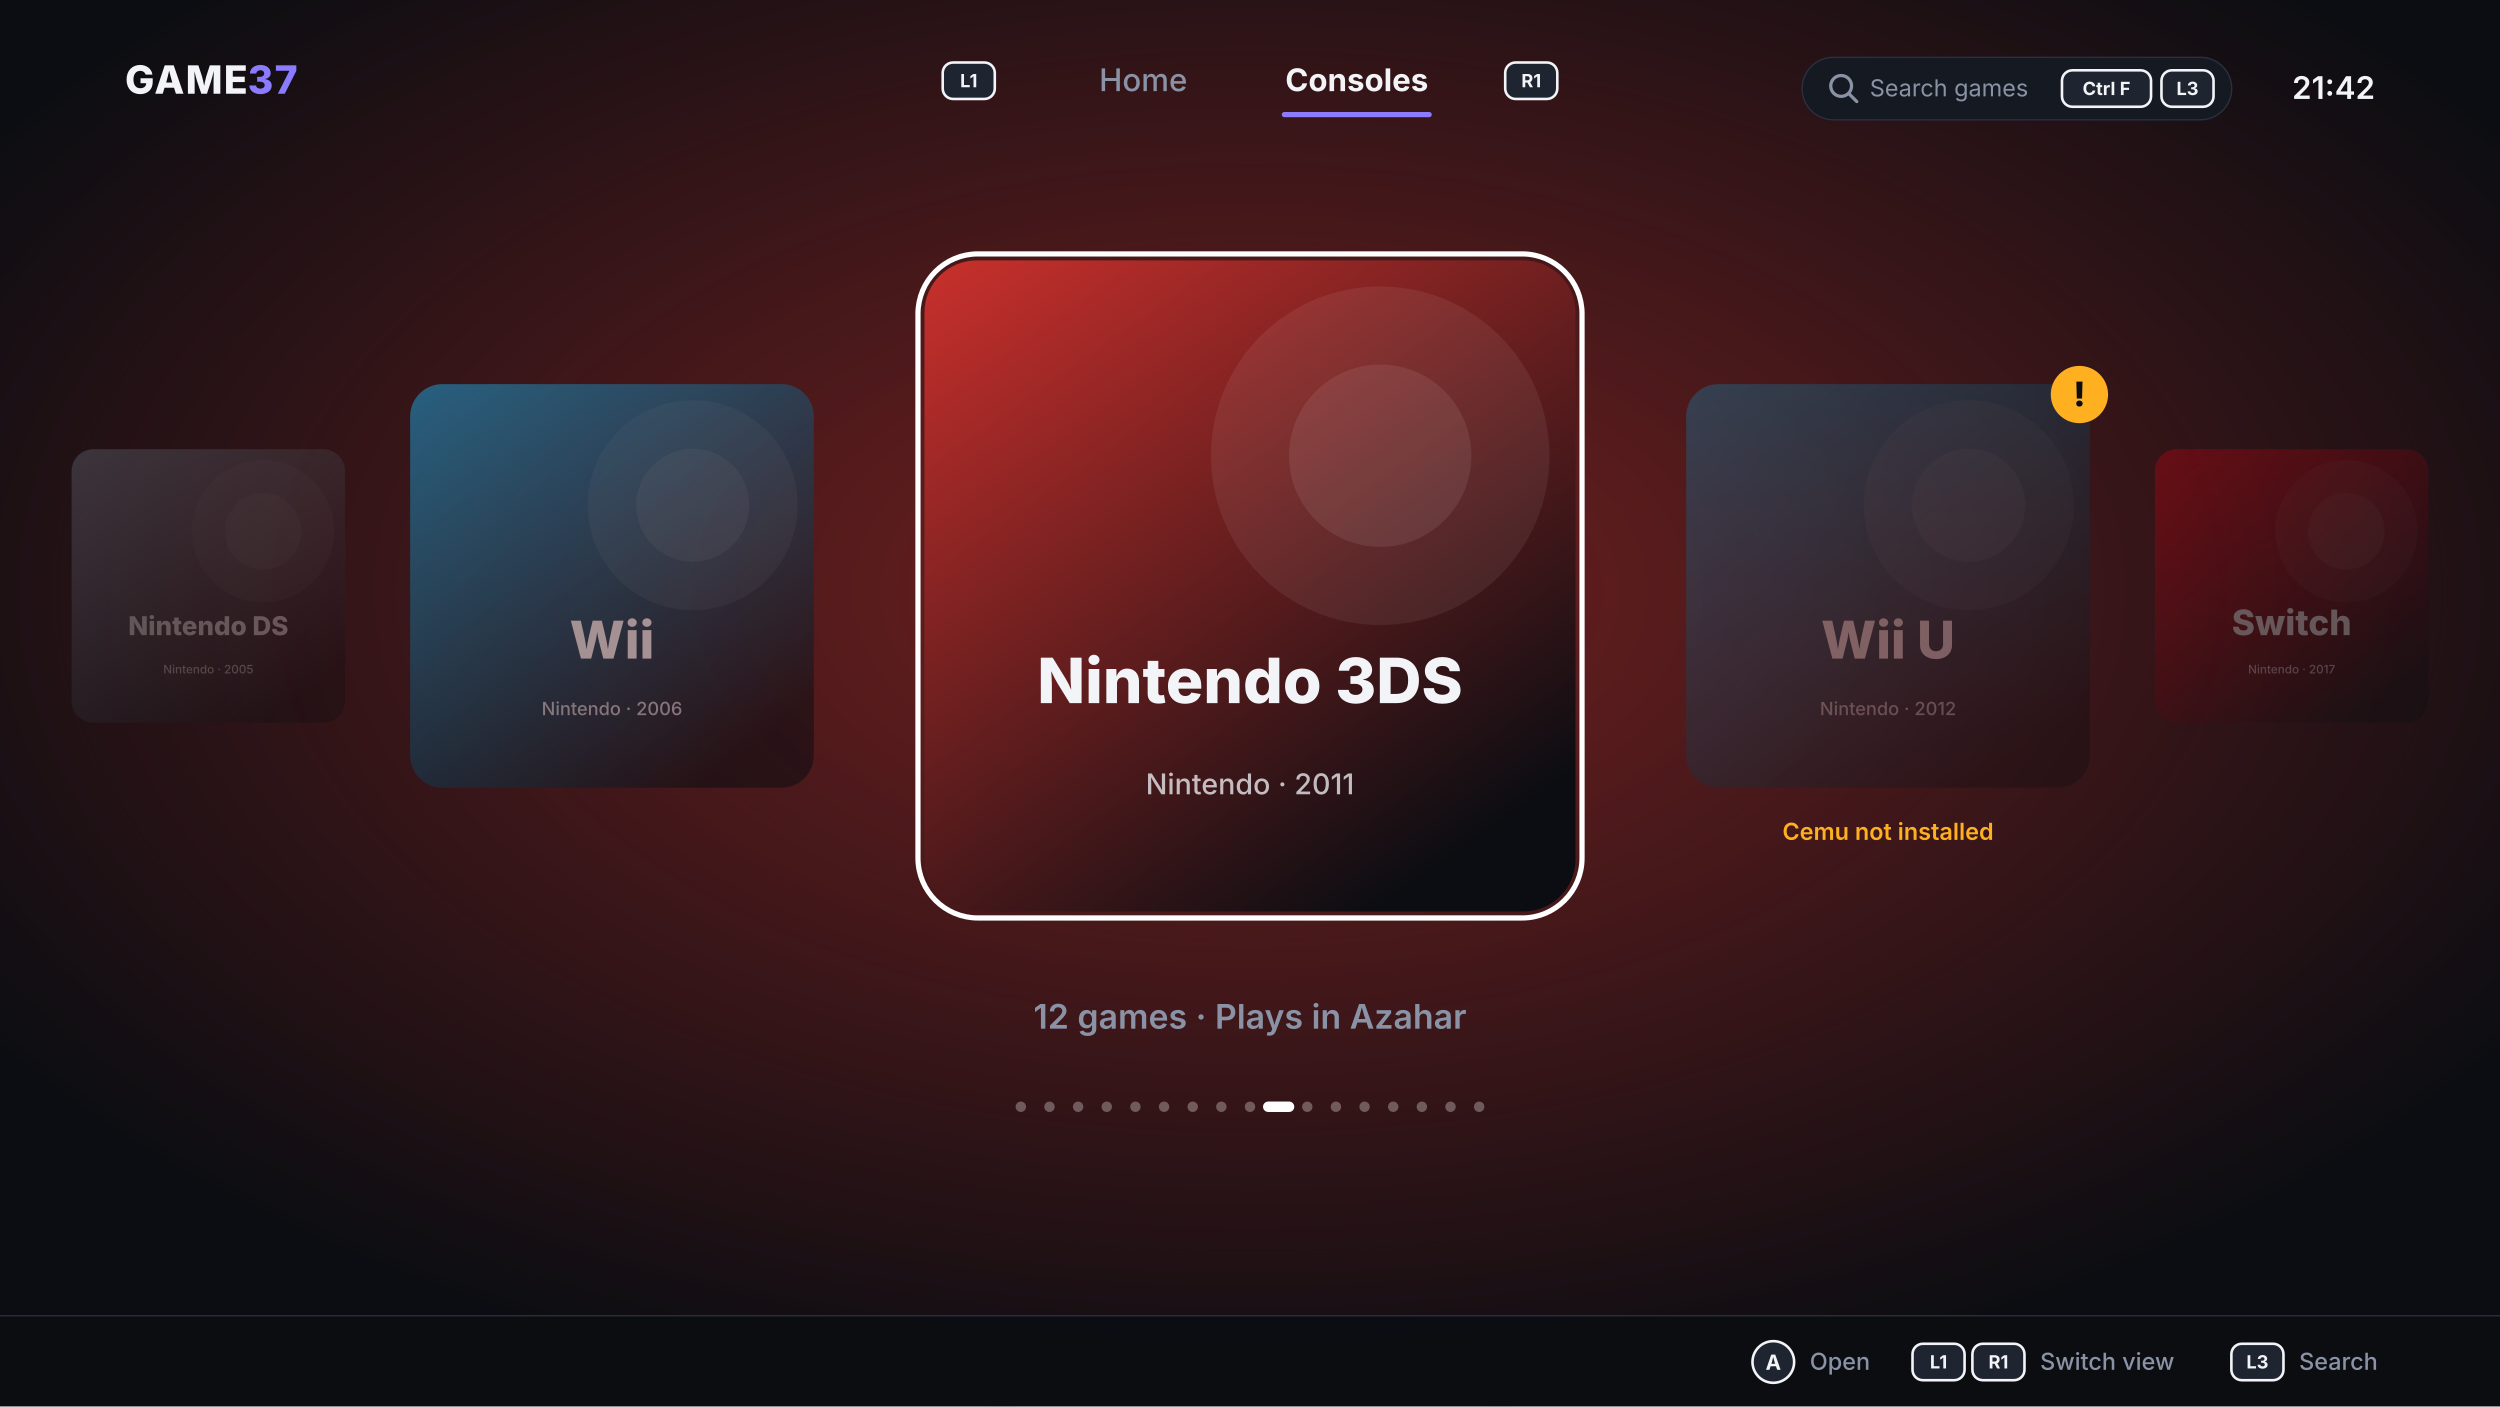
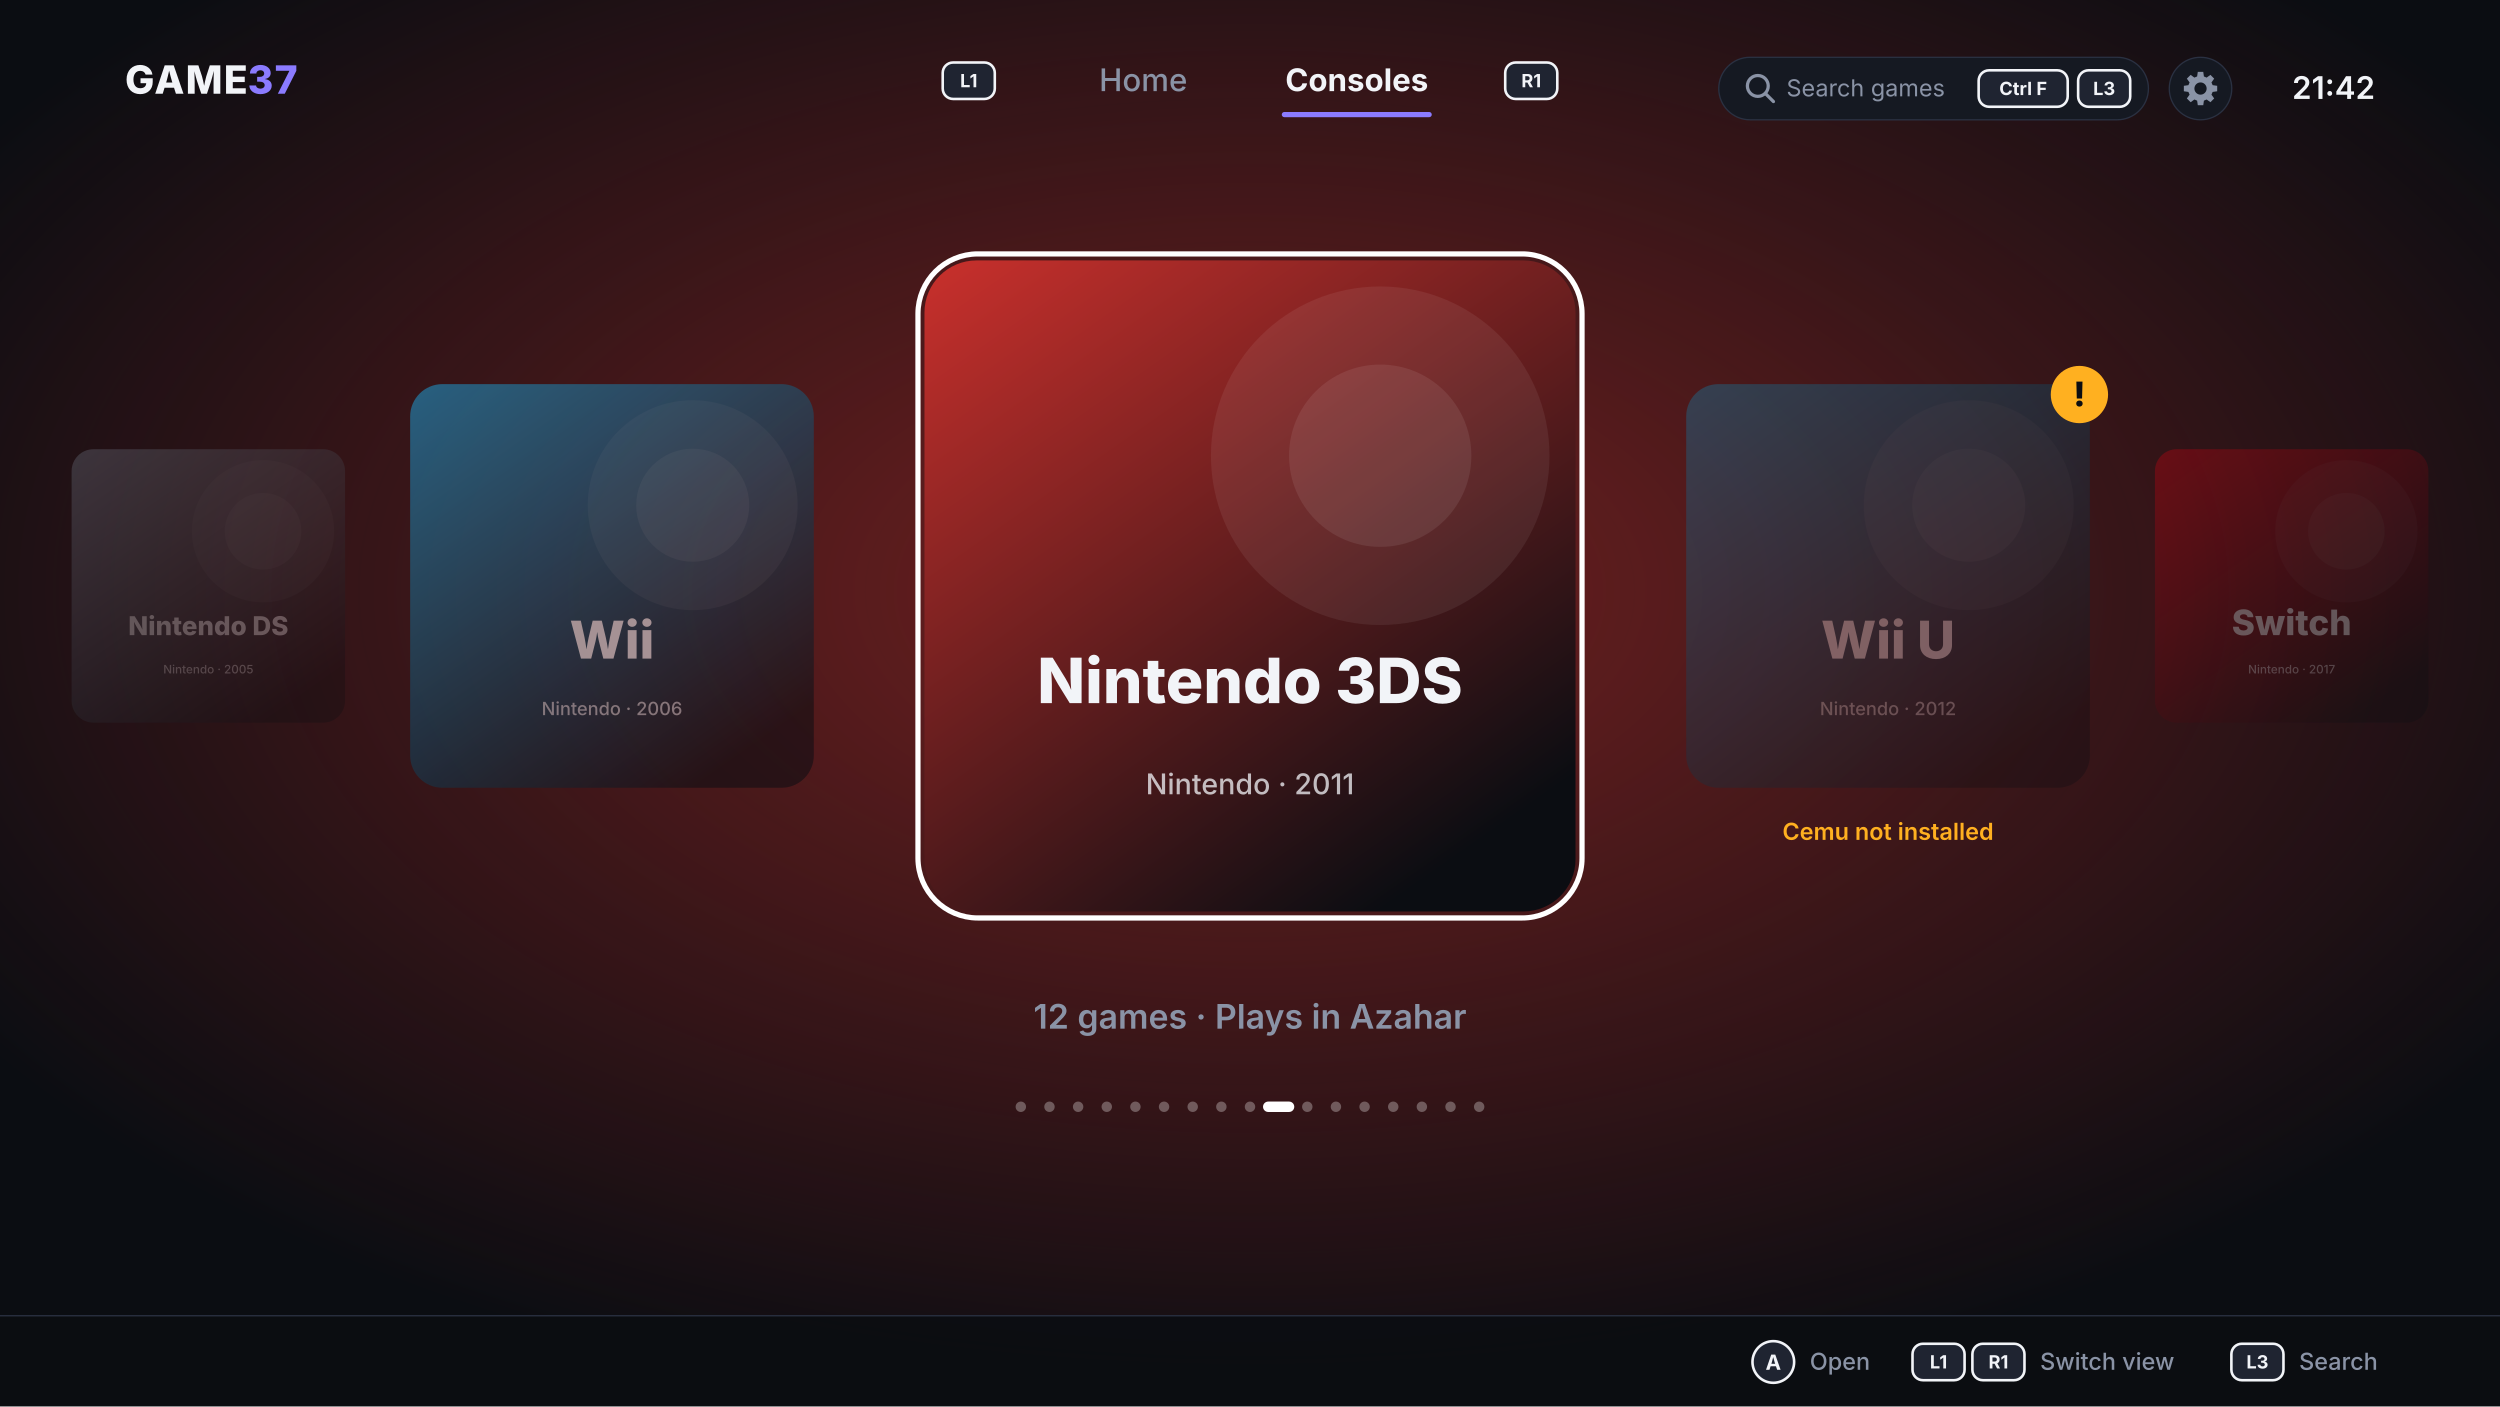
<svg xmlns="http://www.w3.org/2000/svg" width="1920" height="1080" viewBox="0 0 1920 1080">
  <defs>
    <radialGradient id="rg1" cx="0.5" cy="0.42" r="0.6">
      <stop offset="0" stop-color="#C9302C" stop-opacity="0.55" />
      <stop offset="1" stop-color="#C9302C" stop-opacity="0" />
    </radialGradient>
    <linearGradient id="lg2" x1="0" y1="0" x2="0.7" y2="1">
      <stop offset="0" stop-color="#7D8898" stop-opacity="1" />
      <stop offset="1" stop-color="#0B0D12" stop-opacity="1" />
    </linearGradient>
    <linearGradient id="lg3" x1="0" y1="0" x2="0.7" y2="1">
      <stop offset="0" stop-color="#1F9FD6" stop-opacity="1" />
      <stop offset="1" stop-color="#0B0D12" stop-opacity="1" />
    </linearGradient>
    <linearGradient id="lg4" x1="0" y1="0" x2="0.7" y2="1">
      <stop offset="0" stop-color="#0A8FBF" stop-opacity="1" />
      <stop offset="1" stop-color="#0B0D12" stop-opacity="1" />
    </linearGradient>
    <linearGradient id="lg5" x1="0" y1="0" x2="0.7" y2="1">
      <stop offset="0" stop-color="#E60012" stop-opacity="1" />
      <stop offset="1" stop-color="#0B0D12" stop-opacity="1" />
    </linearGradient>
    <linearGradient id="lg6" x1="0" y1="0" x2="0.7" y2="1">
      <stop offset="0" stop-color="#C9302C" stop-opacity="1" />
      <stop offset="1" stop-color="#0B0D12" stop-opacity="1" />
    </linearGradient>
  </defs>
  <rect x="0.0" y="0.0" width="1920.0" height="1080.0" rx="0" fill="#0B0D12" fill-opacity="1" />
  <rect x="0.0" y="0.0" width="1920.0" height="1080.0" rx="0" fill="url(#rg1)" fill-opacity="1" />
  <text x="96" y="72" font-family="Inter, 'Helvetica Neue', Arial, sans-serif" font-size="30" font-weight="800" fill="#F2F4F8" letter-spacing="1">GAME<tspan fill="#8B7BFF">37</tspan>
  </text>
  <rect x="724.0" y="48.0" width="40.0" height="28.0" rx="8" fill="#1F2431" fill-opacity="1" stroke="#F2F4F8" stroke-width="2" />
  <text x="744.0" y="67.0" font-family="Inter, 'Helvetica Neue', Arial, sans-serif" font-size="14" font-weight="700" fill="#F2F4F8" fill-opacity="1" text-anchor="middle" letter-spacing="0">L1</text>
  <rect x="1156.0" y="48.0" width="40.0" height="28.0" rx="8" fill="#1F2431" fill-opacity="1" stroke="#F2F4F8" stroke-width="2" />
  <text x="1176.0" y="67.0" font-family="Inter, 'Helvetica Neue', Arial, sans-serif" font-size="14" font-weight="700" fill="#F2F4F8" fill-opacity="1" text-anchor="middle" letter-spacing="0">R1</text>
  <text x="878.0" y="70.0" font-family="Inter, 'Helvetica Neue', Arial, sans-serif" font-size="24" font-weight="500" fill="#8A93A6" fill-opacity="1" text-anchor="middle" letter-spacing="0">Home</text>
  <text x="1042.0" y="70.0" font-family="Inter, 'Helvetica Neue', Arial, sans-serif" font-size="24" font-weight="700" fill="#F2F4F8" fill-opacity="1" text-anchor="middle" letter-spacing="0">Consoles</text>
  <rect x="984.4" y="86.0" width="115.2" height="4.0" rx="2" fill="#8B7BFF" fill-opacity="1" />
-   <rect x="1384.0" y="44.0" width="330.0" height="48.0" rx="24" fill="#151922" fill-opacity="1" stroke="#2A3142" stroke-width="1" />
-   <circle cx="1414.0" cy="66.0" r="8.0" fill="none" fill-opacity="1" stroke="#8A93A6" stroke-width="2.5" />
-   <line x1="1420" y1="72" x2="1426" y2="78" stroke="#8A93A6" stroke-width="2.5" stroke-linecap="round" />
-   <text x="1436.0" y="74.0" font-family="Inter, 'Helvetica Neue', Arial, sans-serif" font-size="18" font-weight="400" fill="#8A93A6" fill-opacity="1" text-anchor="start" letter-spacing="0">Search games</text>
-   <rect x="1660.0" y="54.0" width="40.0" height="28.0" rx="8" fill="#1F2431" fill-opacity="1" stroke="#F2F4F8" stroke-width="2" />
-   <text x="1680.0" y="73.0" font-family="Inter, 'Helvetica Neue', Arial, sans-serif" font-size="14" font-weight="700" fill="#F2F4F8" fill-opacity="1" text-anchor="middle" letter-spacing="0">L3</text>
-   <rect x="1583.6" y="54.0" width="68.4" height="28.0" rx="8" fill="#1F2431" fill-opacity="1" stroke="#F2F4F8" stroke-width="2" />
-   <text x="1617.8" y="73.0" font-family="Inter, 'Helvetica Neue', Arial, sans-serif" font-size="14" font-weight="700" fill="#F2F4F8" fill-opacity="1" text-anchor="middle" letter-spacing="0">Ctrl F</text>
+   <rect x="1320.0" y="44.0" width="330.0" height="48.0" rx="24" fill="#151922" fill-opacity="1" stroke="#2A3142" stroke-width="1" />
+   <circle cx="1350.0" cy="66.0" r="8.0" fill="none" fill-opacity="1" stroke="#8A93A6" stroke-width="2.5" />
+   <line x1="1356" y1="72" x2="1362" y2="78" stroke="#8A93A6" stroke-width="2.5" stroke-linecap="round" />
+   <text x="1372.0" y="74.0" font-family="Inter, 'Helvetica Neue', Arial, sans-serif" font-size="18" font-weight="400" fill="#8A93A6" fill-opacity="1" text-anchor="start" letter-spacing="0">Search games</text>
+   <rect x="1596.0" y="54.0" width="40.0" height="28.0" rx="8" fill="#1F2431" fill-opacity="1" stroke="#F2F4F8" stroke-width="2" />
+   <text x="1616.0" y="73.0" font-family="Inter, 'Helvetica Neue', Arial, sans-serif" font-size="14" font-weight="700" fill="#F2F4F8" fill-opacity="1" text-anchor="middle" letter-spacing="0">L3</text>
+   <rect x="1519.6" y="54.0" width="68.4" height="28.0" rx="8" fill="#1F2431" fill-opacity="1" stroke="#F2F4F8" stroke-width="2" />
+   <text x="1553.8" y="73.0" font-family="Inter, 'Helvetica Neue', Arial, sans-serif" font-size="14" font-weight="700" fill="#F2F4F8" fill-opacity="1" text-anchor="middle" letter-spacing="0">Ctrl F</text>
+   <circle cx="1690.0" cy="68.0" r="24.0" fill="#151922" fill-opacity="1" stroke="#2A3142" stroke-width="1" />
+   <polygon points="1699.3,65.4 1702.8,65.9 1702.8,70.1 1699.3,70.6 1698.4,72.7 1700.5,75.6 1697.6,78.5 1694.7,76.4 1692.6,77.3 1692.1,80.8 1687.9,80.8 1687.4,77.3 1685.3,76.4 1682.4,78.5 1679.5,75.6 1681.6,72.7 1680.7,70.6 1677.2,70.1 1677.2,65.9 1680.7,65.4 1681.6,63.3 1679.5,60.4 1682.4,57.5 1685.3,59.6 1687.4,58.7 1687.9,55.2 1692.1,55.2 1692.6,58.7 1694.7,59.6 1697.6,57.5 1700.5,60.4 1698.4,63.3" fill="#8A93A6" />
+   <circle cx="1690.0" cy="68.0" r="4.7" fill="#151922" fill-opacity="1" />
  <text x="1824.0" y="76.0" font-family="Inter, 'Helvetica Neue', Arial, sans-serif" font-size="24" font-weight="600" fill="#F2F4F8" fill-opacity="1" text-anchor="end" letter-spacing="0">21:42</text>
  <g opacity="0.3">
    <rect x="55.0" y="345.0" width="210.0" height="210.0" rx="16.8" fill="url(#lg2)" fill-opacity="1" />
    <circle cx="202.0" cy="408.0" r="54.6" fill="#FFFFFF" fill-opacity="0.07" />
    <circle cx="202.0" cy="408.0" r="29.4" fill="#FFFFFF" fill-opacity="0.08" />
    <text x="160.0" y="487.8" font-family="Inter, 'Helvetica Neue', Arial, sans-serif" font-size="20" font-weight="800" fill="#F2F4F8" fill-opacity="1" text-anchor="middle" letter-spacing="0">Nintendo DS</text>
    <text x="160.0" y="517.2" font-family="Inter, 'Helvetica Neue', Arial, sans-serif" font-size="9" font-weight="500" fill="#F2F4F8" fill-opacity="0.75" text-anchor="middle" letter-spacing="0">Nintendo · 2005</text>
  </g>
  <g opacity="0.55">
    <rect x="315.0" y="295.0" width="310.0" height="310.0" rx="24.8" fill="url(#lg3)" fill-opacity="1" />
    <circle cx="532.0" cy="388.0" r="80.6" fill="#FFFFFF" fill-opacity="0.07" />
    <circle cx="532.0" cy="388.0" r="43.4" fill="#FFFFFF" fill-opacity="0.08" />
    <text x="470.0" y="505.8" font-family="Inter, 'Helvetica Neue', Arial, sans-serif" font-size="40" font-weight="800" fill="#F2F4F8" fill-opacity="1" text-anchor="middle" letter-spacing="0">Wii</text>
    <text x="470.0" y="549.2" font-family="Inter, 'Helvetica Neue', Arial, sans-serif" font-size="14" font-weight="500" fill="#F2F4F8" fill-opacity="0.75" text-anchor="middle" letter-spacing="0">Nintendo · 2006</text>
  </g>
  <g opacity="0.33">
    <rect x="1295.0" y="295.0" width="310.0" height="310.0" rx="24.8" fill="url(#lg4)" fill-opacity="1" />
    <circle cx="1512.0" cy="388.0" r="80.6" fill="#FFFFFF" fill-opacity="0.07" />
    <circle cx="1512.0" cy="388.0" r="43.4" fill="#FFFFFF" fill-opacity="0.08" />
    <text x="1450.0" y="505.8" font-family="Inter, 'Helvetica Neue', Arial, sans-serif" font-size="40" font-weight="800" fill="#F2F4F8" fill-opacity="1" text-anchor="middle" letter-spacing="0">Wii U</text>
    <text x="1450.0" y="549.2" font-family="Inter, 'Helvetica Neue', Arial, sans-serif" font-size="14" font-weight="500" fill="#F2F4F8" fill-opacity="0.75" text-anchor="middle" letter-spacing="0">Nintendo · 2012</text>
  </g>
  <circle cx="1597.0" cy="303.0" r="22.0" fill="#FFB020" fill-opacity="1" />
  <text x="1597.0" y="312.0" font-family="Inter, 'Helvetica Neue', Arial, sans-serif" font-size="26" font-weight="800" fill="#0B0D12" fill-opacity="1" text-anchor="middle" letter-spacing="0">!</text>
  <text x="1450.0" y="645.0" font-family="Inter, 'Helvetica Neue', Arial, sans-serif" font-size="18" font-weight="600" fill="#FFB020" fill-opacity="1" text-anchor="middle" letter-spacing="0">Cemu not installed</text>
  <g opacity="0.3">
    <rect x="1655.0" y="345.0" width="210.0" height="210.0" rx="16.8" fill="url(#lg5)" fill-opacity="1" />
    <circle cx="1802.0" cy="408.0" r="54.6" fill="#FFFFFF" fill-opacity="0.07" />
    <circle cx="1802.0" cy="408.0" r="29.4" fill="#FFFFFF" fill-opacity="0.08" />
    <text x="1760.0" y="487.8" font-family="Inter, 'Helvetica Neue', Arial, sans-serif" font-size="27" font-weight="800" fill="#F2F4F8" fill-opacity="1" text-anchor="middle" letter-spacing="0">Switch</text>
    <text x="1760.0" y="517.2" font-family="Inter, 'Helvetica Neue', Arial, sans-serif" font-size="9" font-weight="500" fill="#F2F4F8" fill-opacity="0.75" text-anchor="middle" letter-spacing="0">Nintendo · 2017</text>
  </g>
  <rect x="705.0" y="195.0" width="510.0" height="510.0" rx="46" fill="none" fill-opacity="1" stroke="#FFFFFF" stroke-width="4" />
  <g opacity="1.0">
    <rect x="710.0" y="200.0" width="500.0" height="500.0" rx="40.0" fill="url(#lg6)" fill-opacity="1" />
    <circle cx="1060.0" cy="350.0" r="130.0" fill="#FFFFFF" fill-opacity="0.07" />
    <circle cx="1060.0" cy="350.0" r="70.0" fill="#FFFFFF" fill-opacity="0.08" />
    <text x="960.0" y="540.0" font-family="Inter, 'Helvetica Neue', Arial, sans-serif" font-size="48" font-weight="800" fill="#F2F4F8" fill-opacity="1" text-anchor="middle" letter-spacing="0">Nintendo 3DS</text>
    <text x="960.0" y="610.0" font-family="Inter, 'Helvetica Neue', Arial, sans-serif" font-size="22" font-weight="500" fill="#F2F4F8" fill-opacity="0.75" text-anchor="middle" letter-spacing="0">Nintendo · 2011</text>
  </g>
  <text x="960.0" y="790.0" font-family="Inter, 'Helvetica Neue', Arial, sans-serif" font-size="26" font-weight="600" fill="#8A93A6" fill-opacity="1" text-anchor="middle" letter-spacing="0">12 games  ·  Plays in Azahar</text>
  <circle cx="784.0" cy="850.0" r="4.0" fill="#FFFFFF" fill-opacity="0.3" />
  <circle cx="806.0" cy="850.0" r="4.0" fill="#FFFFFF" fill-opacity="0.3" />
  <circle cx="828.0" cy="850.0" r="4.0" fill="#FFFFFF" fill-opacity="0.3" />
  <circle cx="850.0" cy="850.0" r="4.0" fill="#FFFFFF" fill-opacity="0.3" />
  <circle cx="872.0" cy="850.0" r="4.0" fill="#FFFFFF" fill-opacity="0.3" />
  <circle cx="894.0" cy="850.0" r="4.0" fill="#FFFFFF" fill-opacity="0.3" />
  <circle cx="916.0" cy="850.0" r="4.0" fill="#FFFFFF" fill-opacity="0.3" />
  <circle cx="938.0" cy="850.0" r="4.0" fill="#FFFFFF" fill-opacity="0.3" />
  <circle cx="960.0" cy="850.0" r="4.0" fill="#FFFFFF" fill-opacity="0.3" />
  <rect x="970.0" y="846.0" width="24.0" height="8.0" rx="4" fill="#FFFFFF" fill-opacity="1" />
  <circle cx="1004.0" cy="850.0" r="4.0" fill="#FFFFFF" fill-opacity="0.3" />
  <circle cx="1026.0" cy="850.0" r="4.0" fill="#FFFFFF" fill-opacity="0.3" />
  <circle cx="1048.0" cy="850.0" r="4.0" fill="#FFFFFF" fill-opacity="0.3" />
  <circle cx="1070.0" cy="850.0" r="4.0" fill="#FFFFFF" fill-opacity="0.3" />
  <circle cx="1092.0" cy="850.0" r="4.0" fill="#FFFFFF" fill-opacity="0.3" />
  <circle cx="1114.0" cy="850.0" r="4.0" fill="#FFFFFF" fill-opacity="0.3" />
  <circle cx="1136.0" cy="850.0" r="4.0" fill="#FFFFFF" fill-opacity="0.3" />
  <rect x="0.0" y="1010.0" width="1920.0" height="70.0" rx="0" fill="#0B0D12" fill-opacity="0.92" />
  <rect x="0.0" y="1010.0" width="1920.0" height="1.0" rx="0" fill="#2A3142" fill-opacity="1" />
  <text x="1765.7" y="1052.0" font-family="Inter, 'Helvetica Neue', Arial, sans-serif" font-size="18" font-weight="500" fill="#8A93A6" fill-opacity="1" text-anchor="start" letter-spacing="0">Search</text>
  <rect x="1713.7" y="1032.0" width="40.0" height="28.0" rx="8" fill="#1F2431" fill-opacity="1" stroke="#F2F4F8" stroke-width="2" />
  <text x="1733.7" y="1051.0" font-family="Inter, 'Helvetica Neue', Arial, sans-serif" font-size="14" font-weight="700" fill="#F2F4F8" fill-opacity="1" text-anchor="middle" letter-spacing="0">L3</text>
  <text x="1566.8" y="1052.0" font-family="Inter, 'Helvetica Neue', Arial, sans-serif" font-size="18" font-weight="500" fill="#8A93A6" fill-opacity="1" text-anchor="start" letter-spacing="0">Switch view</text>
  <rect x="1514.8" y="1032.0" width="40.0" height="28.0" rx="8" fill="#1F2431" fill-opacity="1" stroke="#F2F4F8" stroke-width="2" />
  <text x="1534.8" y="1051.0" font-family="Inter, 'Helvetica Neue', Arial, sans-serif" font-size="14" font-weight="700" fill="#F2F4F8" fill-opacity="1" text-anchor="middle" letter-spacing="0">R1</text>
  <rect x="1468.8" y="1032.0" width="40.0" height="28.0" rx="8" fill="#1F2431" fill-opacity="1" stroke="#F2F4F8" stroke-width="2" />
  <text x="1488.8" y="1051.0" font-family="Inter, 'Helvetica Neue', Arial, sans-serif" font-size="14" font-weight="700" fill="#F2F4F8" fill-opacity="1" text-anchor="middle" letter-spacing="0">L1</text>
  <text x="1389.9" y="1052.0" font-family="Inter, 'Helvetica Neue', Arial, sans-serif" font-size="18" font-weight="500" fill="#8A93A6" fill-opacity="1" text-anchor="start" letter-spacing="0">Open</text>
  <circle cx="1361.9" cy="1046.0" r="16.0" fill="#1F2431" fill-opacity="1" stroke="#F2F4F8" stroke-width="2" />
  <text x="1361.9" y="1052.0" font-family="Inter, 'Helvetica Neue', Arial, sans-serif" font-size="16" font-weight="700" fill="#F2F4F8" fill-opacity="1" text-anchor="middle" letter-spacing="0">A</text>
</svg>
